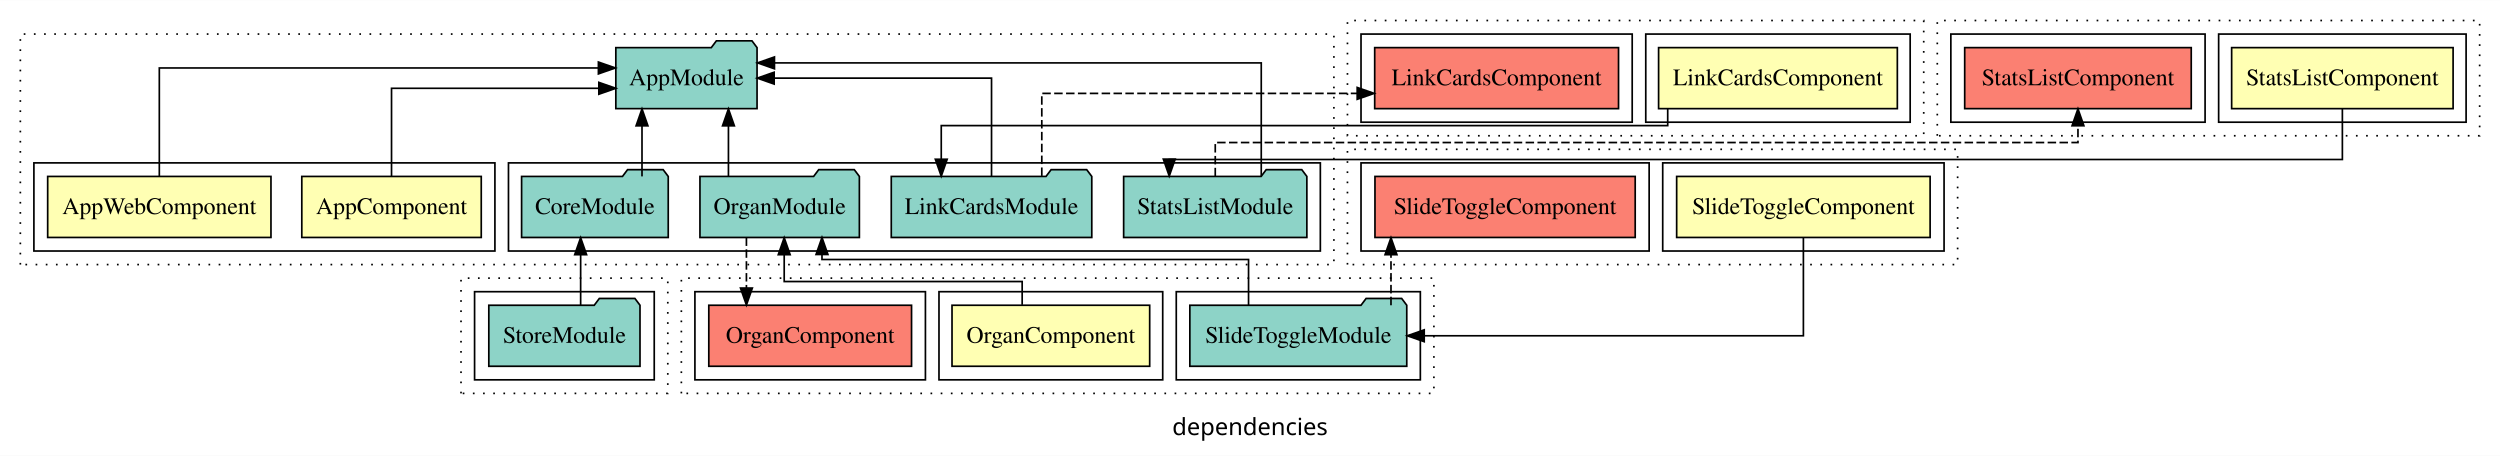
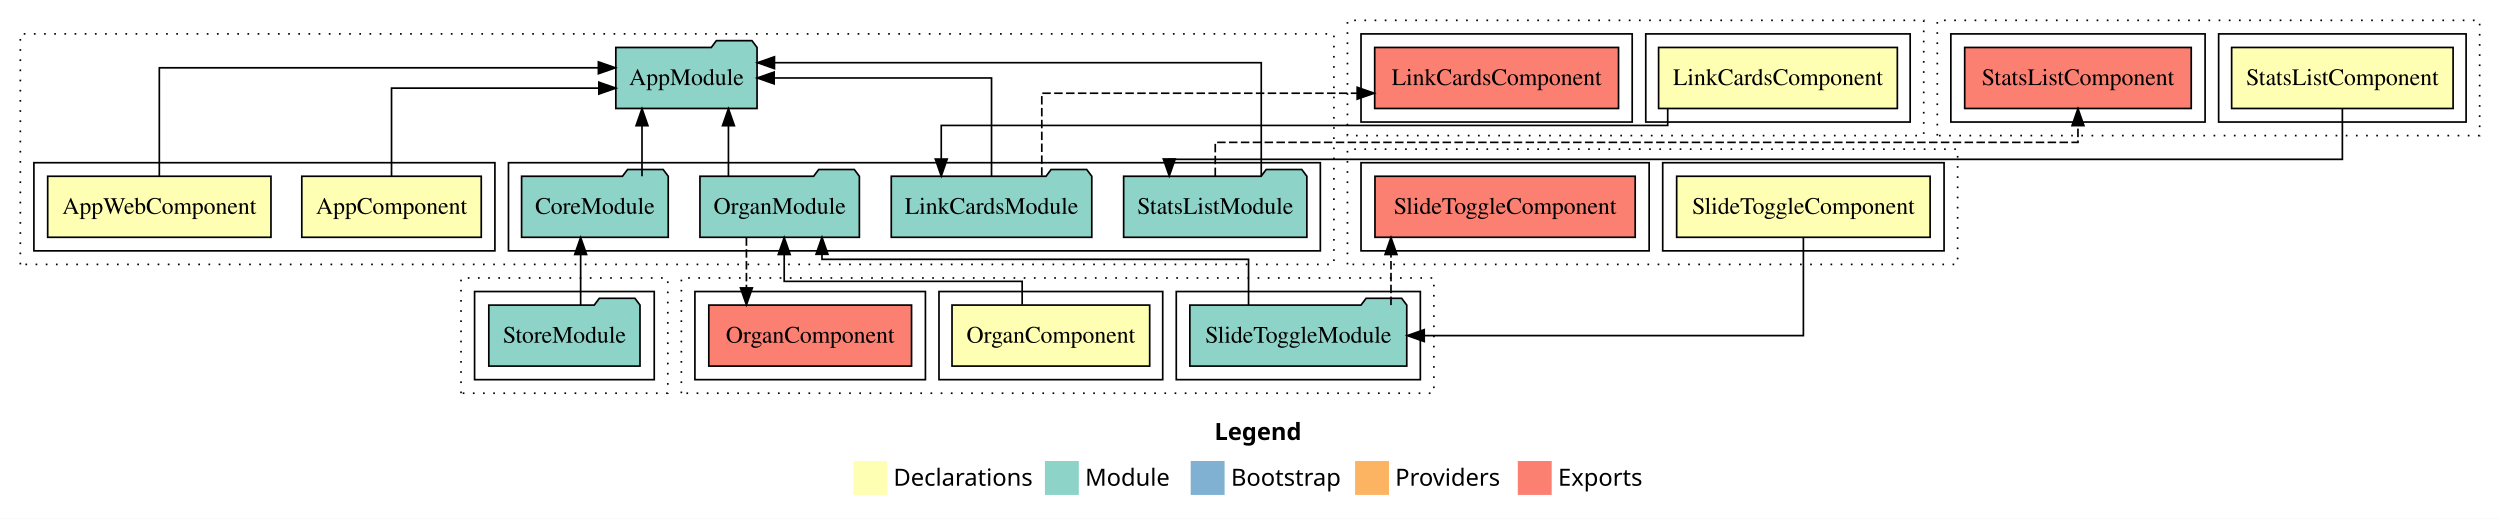
- <svg xmlns="http://www.w3.org/2000/svg" width="1475pt" height="269pt" viewBox="0.00 0.00 1475.00 268.80">
-   <g id="graph0" class="graph" transform="scale(1 1) rotate(0) translate(4 264.8)">
-     <polygon fill="white" stroke="transparent" points="-4,4 -4,-264.8 1471,-264.8 1471,4 -4,4" />
-     <text text-anchor="middle" x="733.5" y="-8.2" font-family="sans-serif" font-size="14.00">dependencies</text>
+ <svg xmlns="http://www.w3.org/2000/svg" width="1475pt" height="306pt" viewBox="0.00 0.00 1475.00 306.00">
+   <g id="graph0" class="graph" transform="scale(1 1) rotate(0) translate(4 302)">
+     <polygon fill="white" stroke="transparent" points="-4,4 -4,-302 1471,-302 1471,4 -4,4" />
+     <text text-anchor="start" x="712.51" y="-42.4" font-family="Times-12" font-weight="bold" font-size="14.00">Legend</text>
+     <polygon fill="#ffffb3" stroke="transparent" points="499.5,-10 499.5,-30 519.5,-30 519.5,-10 499.5,-10" />
+     <text text-anchor="start" x="523.13" y="-15.4" font-family="Times-12" font-size="14.00">  Declarations</text>
+     <polygon fill="#8dd3c7" stroke="transparent" points="612.5,-10 612.5,-30 632.5,-30 632.5,-10 612.5,-10" />
+     <text text-anchor="start" x="636.23" y="-15.4" font-family="Times-12" font-size="14.00">  Module</text>
+     <polygon fill="#80b1d3" stroke="transparent" points="698.5,-10 698.5,-30 718.5,-30 718.5,-10 698.5,-10" />
+     <text text-anchor="start" x="722.28" y="-15.4" font-family="Times-12" font-size="14.00">  Bootstrap</text>
+     <polygon fill="#fdb462" stroke="transparent" points="795.5,-10 795.5,-30 815.5,-30 815.5,-10 795.5,-10" />
+     <text text-anchor="start" x="819.17" y="-15.4" font-family="Times-12" font-size="14.00">  Providers</text>
+     <polygon fill="#fb8072" stroke="transparent" points="891.5,-10 891.5,-30 911.5,-30 911.5,-10 891.5,-10" />
+     <text text-anchor="start" x="915.23" y="-15.4" font-family="Times-12" font-size="14.00">  Exports</text>
    <g id="clust1" class="cluster">
-       <polygon fill="none" stroke="black" stroke-dasharray="1,5" points="8,-108.8 8,-244.8 783,-244.8 783,-108.8 8,-108.8" />
+       <polygon fill="none" stroke="black" stroke-dasharray="1,5" points="8,-146 8,-282 783,-282 783,-146 8,-146" />
    </g>
    <g id="clust2" class="cluster">
-       <polygon fill="none" stroke="black" points="16,-116.8 16,-168.8 288,-168.8 288,-116.8 16,-116.8" />
+       <polygon fill="none" stroke="black" points="16,-154 16,-206 288,-206 288,-154 16,-154" />
    </g>
    <g id="clust5" class="cluster">
-       <polygon fill="none" stroke="black" points="296,-116.8 296,-168.8 775,-168.8 775,-116.8 296,-116.8" />
+       <polygon fill="none" stroke="black" points="296,-154 296,-206 775,-206 775,-154 296,-154" />
    </g>
    <g id="clust9" class="cluster">
-       <polygon fill="none" stroke="black" stroke-dasharray="1,5" points="268,-32.8 268,-100.8 390,-100.8 390,-32.8 268,-32.8" />
+       <polygon fill="none" stroke="black" stroke-dasharray="1,5" points="268,-70 268,-138 390,-138 390,-70 268,-70" />
    </g>
    <g id="clust11" class="cluster">
-       <polygon fill="none" stroke="black" points="276,-40.8 276,-92.8 382,-92.8 382,-40.8 276,-40.8" />
+       <polygon fill="none" stroke="black" points="276,-78 276,-130 382,-130 382,-78 276,-78" />
    </g>
    <g id="clust15" class="cluster">
-       <polygon fill="none" stroke="black" stroke-dasharray="1,5" points="791,-184.8 791,-252.8 1131,-252.8 1131,-184.8 791,-184.8" />
+       <polygon fill="none" stroke="black" stroke-dasharray="1,5" points="791,-222 791,-290 1131,-290 1131,-222 791,-222" />
    </g>
    <g id="clust16" class="cluster">
-       <polygon fill="none" stroke="black" points="967,-192.8 967,-244.8 1123,-244.8 1123,-192.8 967,-192.8" />
+       <polygon fill="none" stroke="black" points="967,-230 967,-282 1123,-282 1123,-230 967,-230" />
    </g>
    <g id="clust19" class="cluster">
-       <polygon fill="none" stroke="black" points="799,-192.8 799,-244.8 959,-244.8 959,-192.8 799,-192.8" />
+       <polygon fill="none" stroke="black" points="799,-230 799,-282 959,-282 959,-230 799,-230" />
    </g>
    <g id="clust22" class="cluster">
-       <polygon fill="none" stroke="black" stroke-dasharray="1,5" points="398,-32.8 398,-100.8 842,-100.8 842,-32.8 398,-32.8" />
+       <polygon fill="none" stroke="black" stroke-dasharray="1,5" points="398,-70 398,-138 842,-138 842,-70 398,-70" />
    </g>
    <g id="clust23" class="cluster">
-       <polygon fill="none" stroke="black" points="550,-40.8 550,-92.8 682,-92.8 682,-40.8 550,-40.8" />
+       <polygon fill="none" stroke="black" points="550,-78 550,-130 682,-130 682,-78 550,-78" />
    </g>
    <g id="clust25" class="cluster">
-       <polygon fill="none" stroke="black" points="690,-40.8 690,-92.8 834,-92.8 834,-40.8 690,-40.8" />
+       <polygon fill="none" stroke="black" points="690,-78 690,-130 834,-130 834,-78 690,-78" />
    </g>
    <g id="clust26" class="cluster">
-       <polygon fill="none" stroke="black" points="406,-40.8 406,-92.8 542,-92.8 542,-40.8 406,-40.8" />
+       <polygon fill="none" stroke="black" points="406,-78 406,-130 542,-130 542,-78 406,-78" />
    </g>
    <g id="clust29" class="cluster">
-       <polygon fill="none" stroke="black" stroke-dasharray="1,5" points="791,-108.8 791,-176.8 1151,-176.8 1151,-108.8 791,-108.8" />
+       <polygon fill="none" stroke="black" stroke-dasharray="1,5" points="791,-146 791,-214 1151,-214 1151,-146 791,-146" />
    </g>
    <g id="clust30" class="cluster">
-       <polygon fill="none" stroke="black" points="977,-116.8 977,-168.8 1143,-168.8 1143,-116.8 977,-116.8" />
+       <polygon fill="none" stroke="black" points="977,-154 977,-206 1143,-206 1143,-154 977,-154" />
    </g>
    <g id="clust33" class="cluster">
-       <polygon fill="none" stroke="black" points="799,-116.8 799,-168.8 969,-168.8 969,-116.8 799,-116.8" />
+       <polygon fill="none" stroke="black" points="799,-154 799,-206 969,-206 969,-154 799,-154" />
    </g>
    <g id="clust36" class="cluster">
-       <polygon fill="none" stroke="black" stroke-dasharray="1,5" points="1139,-184.8 1139,-252.8 1459,-252.8 1459,-184.8 1139,-184.8" />
+       <polygon fill="none" stroke="black" stroke-dasharray="1,5" points="1139,-222 1139,-290 1459,-290 1459,-222 1139,-222" />
    </g>
    <g id="clust37" class="cluster">
-       <polygon fill="none" stroke="black" points="1305,-192.8 1305,-244.8 1451,-244.8 1451,-192.8 1305,-192.8" />
+       <polygon fill="none" stroke="black" points="1305,-230 1305,-282 1451,-282 1451,-230 1305,-230" />
    </g>
    <g id="clust40" class="cluster">
-       <polygon fill="none" stroke="black" points="1147,-192.8 1147,-244.8 1297,-244.8 1297,-192.8 1147,-192.8" />
+       <polygon fill="none" stroke="black" points="1147,-230 1147,-282 1297,-282 1297,-230 1147,-230" />
    </g>
    <g id="node1" class="node">
-       <polygon fill="#ffffb3" stroke="black" points="279.94,-160.8 174.06,-160.8 174.06,-124.8 279.94,-124.8 279.94,-160.8" />
-       <text text-anchor="middle" x="227" y="-138.6" font-family="Times,serif" font-size="14.00">AppComponent</text>
+       <polygon fill="#ffffb3" stroke="black" points="279.94,-198 174.06,-198 174.06,-162 279.94,-162 279.94,-198" />
+       <text text-anchor="middle" x="227" y="-175.8" font-family="Times,serif" font-size="14.00">AppComponent</text>
    </g>
    <g id="node3" class="node">
-       <polygon fill="#8dd3c7" stroke="black" points="442.66,-236.8 439.66,-240.8 418.66,-240.8 415.66,-236.8 359.34,-236.8 359.34,-200.8 442.66,-200.8 442.66,-236.8" />
-       <text text-anchor="middle" x="401" y="-214.6" font-family="Times,serif" font-size="14.00">AppModule</text>
+       <polygon fill="#8dd3c7" stroke="black" points="442.66,-274 439.66,-278 418.66,-278 415.66,-274 359.34,-274 359.34,-238 442.66,-238 442.66,-274" />
+       <text text-anchor="middle" x="401" y="-251.8" font-family="Times,serif" font-size="14.00">AppModule</text>
    </g>
    <g id="edge1" class="edge">
-       <path fill="none" stroke="black" d="M227,-160.83C227,-181.57 227,-212.8 227,-212.8 227,-212.8 349.32,-212.8 349.32,-212.8" />
-       <polygon fill="black" stroke="black" points="349.32,-216.3 359.32,-212.8 349.32,-209.3 349.32,-216.3" />
+       <path fill="none" stroke="black" d="M227,-198.03C227,-218.77 227,-250 227,-250 227,-250 349.32,-250 349.32,-250" />
+       <polygon fill="black" stroke="black" points="349.32,-253.5 359.32,-250 349.32,-246.5 349.32,-253.5" />
    </g>
    <g id="node2" class="node">
-       <polygon fill="#ffffb3" stroke="black" points="155.87,-160.8 24.13,-160.8 24.13,-124.8 155.87,-124.8 155.87,-160.8" />
-       <text text-anchor="middle" x="90" y="-138.6" font-family="Times,serif" font-size="14.00">AppWebComponent</text>
+       <polygon fill="#ffffb3" stroke="black" points="155.87,-198 24.13,-198 24.13,-162 155.87,-162 155.87,-198" />
+       <text text-anchor="middle" x="90" y="-175.8" font-family="Times,serif" font-size="14.00">AppWebComponent</text>
    </g>
    <g id="edge2" class="edge">
-       <path fill="none" stroke="black" d="M90,-161C90,-185.16 90,-224.8 90,-224.8 90,-224.8 349.06,-224.8 349.06,-224.8" />
-       <polygon fill="black" stroke="black" points="349.06,-228.3 359.06,-224.8 349.06,-221.3 349.06,-228.3" />
+       <path fill="none" stroke="black" d="M90,-198.2C90,-222.36 90,-262 90,-262 90,-262 349.06,-262 349.06,-262" />
+       <polygon fill="black" stroke="black" points="349.06,-265.5 359.06,-262 349.06,-258.5 349.06,-265.5" />
    </g>
    <g id="node4" class="node">
-       <polygon fill="#8dd3c7" stroke="black" points="390.26,-160.8 387.26,-164.8 366.26,-164.8 363.26,-160.8 303.74,-160.8 303.74,-124.8 390.26,-124.8 390.26,-160.8" />
-       <text text-anchor="middle" x="347" y="-138.6" font-family="Times,serif" font-size="14.00">CoreModule</text>
+       <polygon fill="#8dd3c7" stroke="black" points="390.26,-198 387.26,-202 366.26,-202 363.26,-198 303.74,-198 303.74,-162 390.26,-162 390.26,-198" />
+       <text text-anchor="middle" x="347" y="-175.8" font-family="Times,serif" font-size="14.00">CoreModule</text>
    </g>
    <g id="edge3" class="edge">
-       <path fill="none" stroke="black" d="M374.78,-160.81C374.78,-160.81 374.78,-190.65 374.78,-190.65" />
-       <polygon fill="black" stroke="black" points="371.28,-190.65 374.78,-200.65 378.28,-190.65 371.28,-190.65" />
+       <path fill="none" stroke="black" d="M374.78,-198.01C374.78,-198.01 374.78,-227.85 374.78,-227.85" />
+       <polygon fill="black" stroke="black" points="371.28,-227.85 374.78,-237.85 378.28,-227.85 371.28,-227.85" />
    </g>
    <g id="node5" class="node">
-       <polygon fill="#8dd3c7" stroke="black" points="640.15,-160.8 637.15,-164.8 616.15,-164.8 613.15,-160.8 521.85,-160.8 521.85,-124.8 640.15,-124.8 640.15,-160.8" />
-       <text text-anchor="middle" x="581" y="-138.6" font-family="Times,serif" font-size="14.00">LinkCardsModule</text>
+       <polygon fill="#8dd3c7" stroke="black" points="640.15,-198 637.15,-202 616.15,-202 613.15,-198 521.85,-198 521.85,-162 640.15,-162 640.15,-198" />
+       <text text-anchor="middle" x="581" y="-175.8" font-family="Times,serif" font-size="14.00">LinkCardsModule</text>
    </g>
    <g id="edge4" class="edge">
-       <path fill="none" stroke="black" d="M581,-160.81C581,-183.29 581,-218.8 581,-218.8 581,-218.8 452.75,-218.8 452.75,-218.8" />
-       <polygon fill="black" stroke="black" points="452.75,-215.3 442.75,-218.8 452.75,-222.3 452.75,-215.3" />
+       <path fill="none" stroke="black" d="M581,-198.01C581,-220.49 581,-256 581,-256 581,-256 452.75,-256 452.75,-256" />
+       <polygon fill="black" stroke="black" points="452.75,-252.5 442.75,-256 452.75,-259.5 452.75,-252.5" />
    </g>
    <g id="node10" class="node">
-       <polygon fill="#fb8072" stroke="black" points="950.93,-236.8 807.07,-236.8 807.07,-200.8 950.93,-200.8 950.93,-236.8" />
-       <text text-anchor="middle" x="879" y="-214.6" font-family="Times,serif" font-size="14.00">LinkCardsComponent </text>
+       <polygon fill="#fb8072" stroke="black" points="950.93,-274 807.07,-274 807.07,-238 950.93,-238 950.93,-274" />
+       <text text-anchor="middle" x="879" y="-251.8" font-family="Times,serif" font-size="14.00">LinkCardsComponent </text>
    </g>
    <g id="edge9" class="edge">
-       <path fill="none" stroke="black" stroke-dasharray="5,2" d="M610.66,-161.11C610.66,-180.95 610.66,-209.8 610.66,-209.8 610.66,-209.8 796.74,-209.8 796.74,-209.8" />
-       <polygon fill="black" stroke="black" points="796.74,-213.3 806.74,-209.8 796.74,-206.3 796.74,-213.3" />
+       <path fill="none" stroke="black" stroke-dasharray="5,2" d="M610.66,-198.31C610.66,-218.15 610.66,-247 610.66,-247 610.66,-247 796.74,-247 796.74,-247" />
+       <polygon fill="black" stroke="black" points="796.74,-250.5 806.74,-247 796.74,-243.5 796.74,-250.5" />
    </g>
    <g id="node6" class="node">
-       <polygon fill="#8dd3c7" stroke="black" points="503.03,-160.8 500.03,-164.8 479.03,-164.8 476.03,-160.8 408.97,-160.8 408.97,-124.8 503.03,-124.8 503.03,-160.8" />
-       <text text-anchor="middle" x="456" y="-138.6" font-family="Times,serif" font-size="14.00">OrganModule</text>
+       <polygon fill="#8dd3c7" stroke="black" points="503.03,-198 500.03,-202 479.03,-202 476.03,-198 408.97,-198 408.97,-162 503.03,-162 503.03,-198" />
+       <text text-anchor="middle" x="456" y="-175.8" font-family="Times,serif" font-size="14.00">OrganModule</text>
    </g>
    <g id="edge5" class="edge">
-       <path fill="none" stroke="black" d="M425.78,-160.81C425.78,-160.81 425.78,-190.65 425.78,-190.65" />
-       <polygon fill="black" stroke="black" points="422.28,-190.65 425.78,-200.65 429.28,-190.65 422.28,-190.65" />
+       <path fill="none" stroke="black" d="M425.78,-198.01C425.78,-198.01 425.78,-227.85 425.78,-227.85" />
+       <polygon fill="black" stroke="black" points="422.28,-227.85 425.78,-237.85 429.28,-227.85 422.28,-227.85" />
    </g>
    <g id="node13" class="node">
-       <polygon fill="#fb8072" stroke="black" points="533.81,-84.8 414.19,-84.8 414.19,-48.8 533.81,-48.8 533.81,-84.8" />
-       <text text-anchor="middle" x="474" y="-62.6" font-family="Times,serif" font-size="14.00">OrganComponent </text>
+       <polygon fill="#fb8072" stroke="black" points="533.81,-122 414.19,-122 414.19,-86 533.81,-86 533.81,-122" />
+       <text text-anchor="middle" x="474" y="-99.8" font-family="Times,serif" font-size="14.00">OrganComponent </text>
    </g>
    <g id="edge12" class="edge">
-       <path fill="none" stroke="black" stroke-dasharray="5,2" d="M436.39,-124.79C436.39,-124.79 436.39,-94.95 436.39,-94.95" />
-       <polygon fill="black" stroke="black" points="439.89,-94.95 436.39,-84.95 432.89,-94.95 439.89,-94.95" />
+       <path fill="none" stroke="black" stroke-dasharray="5,2" d="M436.39,-161.99C436.39,-161.99 436.39,-132.15 436.39,-132.15" />
+       <polygon fill="black" stroke="black" points="439.89,-132.15 436.39,-122.15 432.89,-132.15 439.89,-132.15" />
    </g>
    <g id="node7" class="node">
-       <polygon fill="#8dd3c7" stroke="black" points="767.05,-160.8 764.05,-164.8 743.05,-164.8 740.05,-160.8 658.95,-160.8 658.95,-124.8 767.05,-124.8 767.05,-160.8" />
-       <text text-anchor="middle" x="713" y="-138.6" font-family="Times,serif" font-size="14.00">StatsListModule</text>
+       <polygon fill="#8dd3c7" stroke="black" points="767.05,-198 764.05,-202 743.05,-202 740.05,-198 658.95,-198 658.95,-162 767.05,-162 767.05,-198" />
+       <text text-anchor="middle" x="713" y="-175.8" font-family="Times,serif" font-size="14.00">StatsListModule</text>
    </g>
    <g id="edge6" class="edge">
-       <path fill="none" stroke="black" d="M740.14,-160.83C740.14,-185.78 740.14,-227.8 740.14,-227.8 740.14,-227.8 452.93,-227.8 452.93,-227.8" />
-       <polygon fill="black" stroke="black" points="452.93,-224.3 442.93,-227.8 452.93,-231.3 452.93,-224.3" />
+       <path fill="none" stroke="black" d="M740.14,-198.03C740.14,-222.98 740.14,-265 740.14,-265 740.14,-265 452.93,-265 452.93,-265" />
+       <polygon fill="black" stroke="black" points="452.93,-261.5 442.93,-265 452.93,-268.5 452.93,-261.5" />
    </g>
    <g id="node17" class="node">
-       <polygon fill="#fb8072" stroke="black" points="1288.83,-236.8 1155.17,-236.8 1155.17,-200.8 1288.83,-200.8 1288.83,-236.8" />
-       <text text-anchor="middle" x="1222" y="-214.6" font-family="Times,serif" font-size="14.00">StatsListComponent </text>
+       <polygon fill="#fb8072" stroke="black" points="1288.83,-274 1155.17,-274 1155.17,-238 1288.83,-238 1288.83,-274" />
+       <text text-anchor="middle" x="1222" y="-251.8" font-family="Times,serif" font-size="14.00">StatsListComponent </text>
    </g>
    <g id="edge16" class="edge">
-       <path fill="none" stroke="black" stroke-dasharray="5,2" d="M713,-160.91C713,-170.7 713,-180.8 713,-180.8 713,-180.8 1222,-180.8 1222,-180.8 1222,-180.8 1222,-190.69 1222,-190.69" />
-       <polygon fill="black" stroke="black" points="1218.5,-190.69 1222,-200.69 1225.5,-190.69 1218.5,-190.69" />
+       <path fill="none" stroke="black" stroke-dasharray="5,2" d="M713,-198.11C713,-207.9 713,-218 713,-218 713,-218 1222,-218 1222,-218 1222,-218 1222,-227.89 1222,-227.89" />
+       <polygon fill="black" stroke="black" points="1218.5,-227.89 1222,-237.89 1225.5,-227.89 1218.5,-227.89" />
    </g>
    <g id="node8" class="node">
-       <polygon fill="#8dd3c7" stroke="black" points="373.6,-84.8 370.6,-88.8 349.6,-88.8 346.6,-84.8 284.4,-84.8 284.4,-48.8 373.6,-48.8 373.6,-84.8" />
-       <text text-anchor="middle" x="329" y="-62.6" font-family="Times,serif" font-size="14.00">StoreModule</text>
+       <polygon fill="#8dd3c7" stroke="black" points="373.6,-122 370.6,-126 349.6,-126 346.6,-122 284.4,-122 284.4,-86 373.6,-86 373.6,-122" />
+       <text text-anchor="middle" x="329" y="-99.8" font-family="Times,serif" font-size="14.00">StoreModule</text>
    </g>
    <g id="edge7" class="edge">
-       <path fill="none" stroke="black" d="M338.58,-84.81C338.58,-84.81 338.58,-114.65 338.58,-114.65" />
-       <polygon fill="black" stroke="black" points="335.08,-114.65 338.58,-124.65 342.08,-114.65 335.08,-114.65" />
+       <path fill="none" stroke="black" d="M338.58,-122.01C338.58,-122.01 338.58,-151.85 338.58,-151.85" />
+       <polygon fill="black" stroke="black" points="335.08,-151.85 338.58,-161.85 342.08,-151.85 335.08,-151.85" />
    </g>
    <g id="node9" class="node">
-       <polygon fill="#ffffb3" stroke="black" points="1115.43,-236.8 974.57,-236.8 974.57,-200.8 1115.43,-200.8 1115.43,-236.8" />
-       <text text-anchor="middle" x="1045" y="-214.6" font-family="Times,serif" font-size="14.00">LinkCardsComponent</text>
+       <polygon fill="#ffffb3" stroke="black" points="1115.43,-274 974.57,-274 974.57,-238 1115.43,-238 1115.43,-274" />
+       <text text-anchor="middle" x="1045" y="-251.8" font-family="Times,serif" font-size="14.00">LinkCardsComponent</text>
    </g>
    <g id="edge8" class="edge">
-       <path fill="none" stroke="black" d="M979.95,-200.59C979.95,-195.25 979.95,-190.8 979.95,-190.8 979.95,-190.8 551.34,-190.8 551.34,-190.8 551.34,-190.8 551.34,-170.95 551.34,-170.95" />
-       <polygon fill="black" stroke="black" points="554.84,-170.95 551.34,-160.95 547.84,-170.95 554.84,-170.95" />
+       <path fill="none" stroke="black" d="M979.95,-237.79C979.95,-232.45 979.95,-228 979.95,-228 979.95,-228 551.34,-228 551.34,-228 551.34,-228 551.34,-208.15 551.34,-208.15" />
+       <polygon fill="black" stroke="black" points="554.84,-208.15 551.34,-198.15 547.84,-208.15 554.84,-208.15" />
    </g>
    <g id="node11" class="node">
-       <polygon fill="#ffffb3" stroke="black" points="674.31,-84.8 557.69,-84.8 557.69,-48.8 674.31,-48.8 674.31,-84.8" />
-       <text text-anchor="middle" x="616" y="-62.6" font-family="Times,serif" font-size="14.00">OrganComponent</text>
+       <polygon fill="#ffffb3" stroke="black" points="674.31,-122 557.69,-122 557.69,-86 674.31,-86 674.31,-122" />
+       <text text-anchor="middle" x="616" y="-99.8" font-family="Times,serif" font-size="14.00">OrganComponent</text>
    </g>
    <g id="edge10" class="edge">
-       <path fill="none" stroke="black" d="M599.08,-85.04C599.08,-92.23 599.08,-98.8 599.08,-98.8 599.08,-98.8 458.68,-98.8 458.68,-98.8 458.68,-98.8 458.68,-114.65 458.68,-114.65" />
-       <polygon fill="black" stroke="black" points="455.18,-114.65 458.68,-124.65 462.18,-114.65 455.18,-114.65" />
+       <path fill="none" stroke="black" d="M599.08,-122.24C599.08,-129.43 599.08,-136 599.08,-136 599.08,-136 458.68,-136 458.68,-136 458.68,-136 458.68,-151.85 458.68,-151.85" />
+       <polygon fill="black" stroke="black" points="455.18,-151.85 458.68,-161.85 462.18,-151.85 455.18,-151.85" />
    </g>
    <g id="node12" class="node">
-       <polygon fill="#8dd3c7" stroke="black" points="825.99,-84.8 822.99,-88.8 801.99,-88.8 798.99,-84.8 698.01,-84.8 698.01,-48.8 825.99,-48.8 825.99,-84.8" />
-       <text text-anchor="middle" x="762" y="-62.6" font-family="Times,serif" font-size="14.00">SlideToggleModule</text>
+       <polygon fill="#8dd3c7" stroke="black" points="825.99,-122 822.99,-126 801.99,-126 798.99,-122 698.01,-122 698.01,-86 825.99,-86 825.99,-122" />
+       <text text-anchor="middle" x="762" y="-99.8" font-family="Times,serif" font-size="14.00">SlideToggleModule</text>
    </g>
    <g id="edge11" class="edge">
-       <path fill="none" stroke="black" d="M732.64,-84.84C732.64,-97.36 732.64,-111.8 732.64,-111.8 732.64,-111.8 480.97,-111.8 480.97,-111.8 480.97,-111.8 480.97,-114.77 480.97,-114.77" />
-       <polygon fill="black" stroke="black" points="477.47,-114.77 480.97,-124.77 484.47,-114.77 477.47,-114.77" />
+       <path fill="none" stroke="black" d="M732.64,-122.04C732.64,-134.56 732.64,-149 732.64,-149 732.64,-149 480.97,-149 480.97,-149 480.97,-149 480.97,-151.97 480.97,-151.97" />
+       <polygon fill="black" stroke="black" points="477.47,-151.97 480.97,-161.97 484.47,-151.97 477.47,-151.97" />
    </g>
    <g id="node15" class="node">
-       <polygon fill="#fb8072" stroke="black" points="960.77,-160.8 807.23,-160.8 807.23,-124.8 960.77,-124.8 960.77,-160.8" />
-       <text text-anchor="middle" x="884" y="-138.6" font-family="Times,serif" font-size="14.00">SlideToggleComponent </text>
+       <polygon fill="#fb8072" stroke="black" points="960.77,-198 807.23,-198 807.23,-162 960.77,-162 960.77,-198" />
+       <text text-anchor="middle" x="884" y="-175.8" font-family="Times,serif" font-size="14.00">SlideToggleComponent </text>
    </g>
    <g id="edge14" class="edge">
-       <path fill="none" stroke="black" stroke-dasharray="5,2" d="M816.68,-84.81C816.68,-84.81 816.68,-114.65 816.68,-114.65" />
-       <polygon fill="black" stroke="black" points="813.18,-114.65 816.68,-124.65 820.18,-114.65 813.18,-114.65" />
+       <path fill="none" stroke="black" stroke-dasharray="5,2" d="M816.68,-122.01C816.68,-122.01 816.68,-151.85 816.68,-151.85" />
+       <polygon fill="black" stroke="black" points="813.18,-151.85 816.68,-161.85 820.18,-151.85 813.18,-151.85" />
    </g>
    <g id="node14" class="node">
-       <polygon fill="#ffffb3" stroke="black" points="1134.77,-160.8 985.23,-160.8 985.23,-124.8 1134.77,-124.8 1134.77,-160.8" />
-       <text text-anchor="middle" x="1060" y="-138.6" font-family="Times,serif" font-size="14.00">SlideToggleComponent</text>
+       <polygon fill="#ffffb3" stroke="black" points="1134.77,-198 985.23,-198 985.23,-162 1134.77,-162 1134.77,-198" />
+       <text text-anchor="middle" x="1060" y="-175.8" font-family="Times,serif" font-size="14.00">SlideToggleComponent</text>
    </g>
    <g id="edge13" class="edge">
-       <path fill="none" stroke="black" d="M1060,-124.79C1060,-102.31 1060,-66.8 1060,-66.8 1060,-66.8 836.29,-66.8 836.29,-66.8" />
-       <polygon fill="black" stroke="black" points="836.29,-63.3 826.29,-66.8 836.29,-70.3 836.29,-63.3" />
+       <path fill="none" stroke="black" d="M1060,-161.99C1060,-139.51 1060,-104 1060,-104 1060,-104 836.29,-104 836.29,-104" />
+       <polygon fill="black" stroke="black" points="836.29,-100.5 826.29,-104 836.29,-107.5 836.29,-100.5" />
    </g>
    <g id="node16" class="node">
-       <polygon fill="#ffffb3" stroke="black" points="1443.33,-236.8 1312.67,-236.8 1312.67,-200.8 1443.33,-200.8 1443.33,-236.8" />
-       <text text-anchor="middle" x="1378" y="-214.6" font-family="Times,serif" font-size="14.00">StatsListComponent</text>
+       <polygon fill="#ffffb3" stroke="black" points="1443.33,-274 1312.67,-274 1312.67,-238 1443.33,-238 1443.33,-274" />
+       <text text-anchor="middle" x="1378" y="-251.8" font-family="Times,serif" font-size="14.00">StatsListComponent</text>
    </g>
    <g id="edge15" class="edge">
-       <path fill="none" stroke="black" d="M1378,-200.65C1378,-187.06 1378,-170.8 1378,-170.8 1378,-170.8 685.86,-170.8 685.86,-170.8 685.86,-170.8 685.86,-169.82 685.86,-169.82" />
-       <polygon fill="black" stroke="black" points="689.36,-171.01 685.86,-161.01 682.36,-171.01 689.36,-171.01" />
+       <path fill="none" stroke="black" d="M1378,-237.85C1378,-224.26 1378,-208 1378,-208 1378,-208 685.86,-208 685.86,-208 685.86,-208 685.86,-207.02 685.86,-207.02" />
+       <polygon fill="black" stroke="black" points="689.36,-208.21 685.86,-198.21 682.36,-208.21 689.36,-208.21" />
    </g>
  </g>
</svg>
